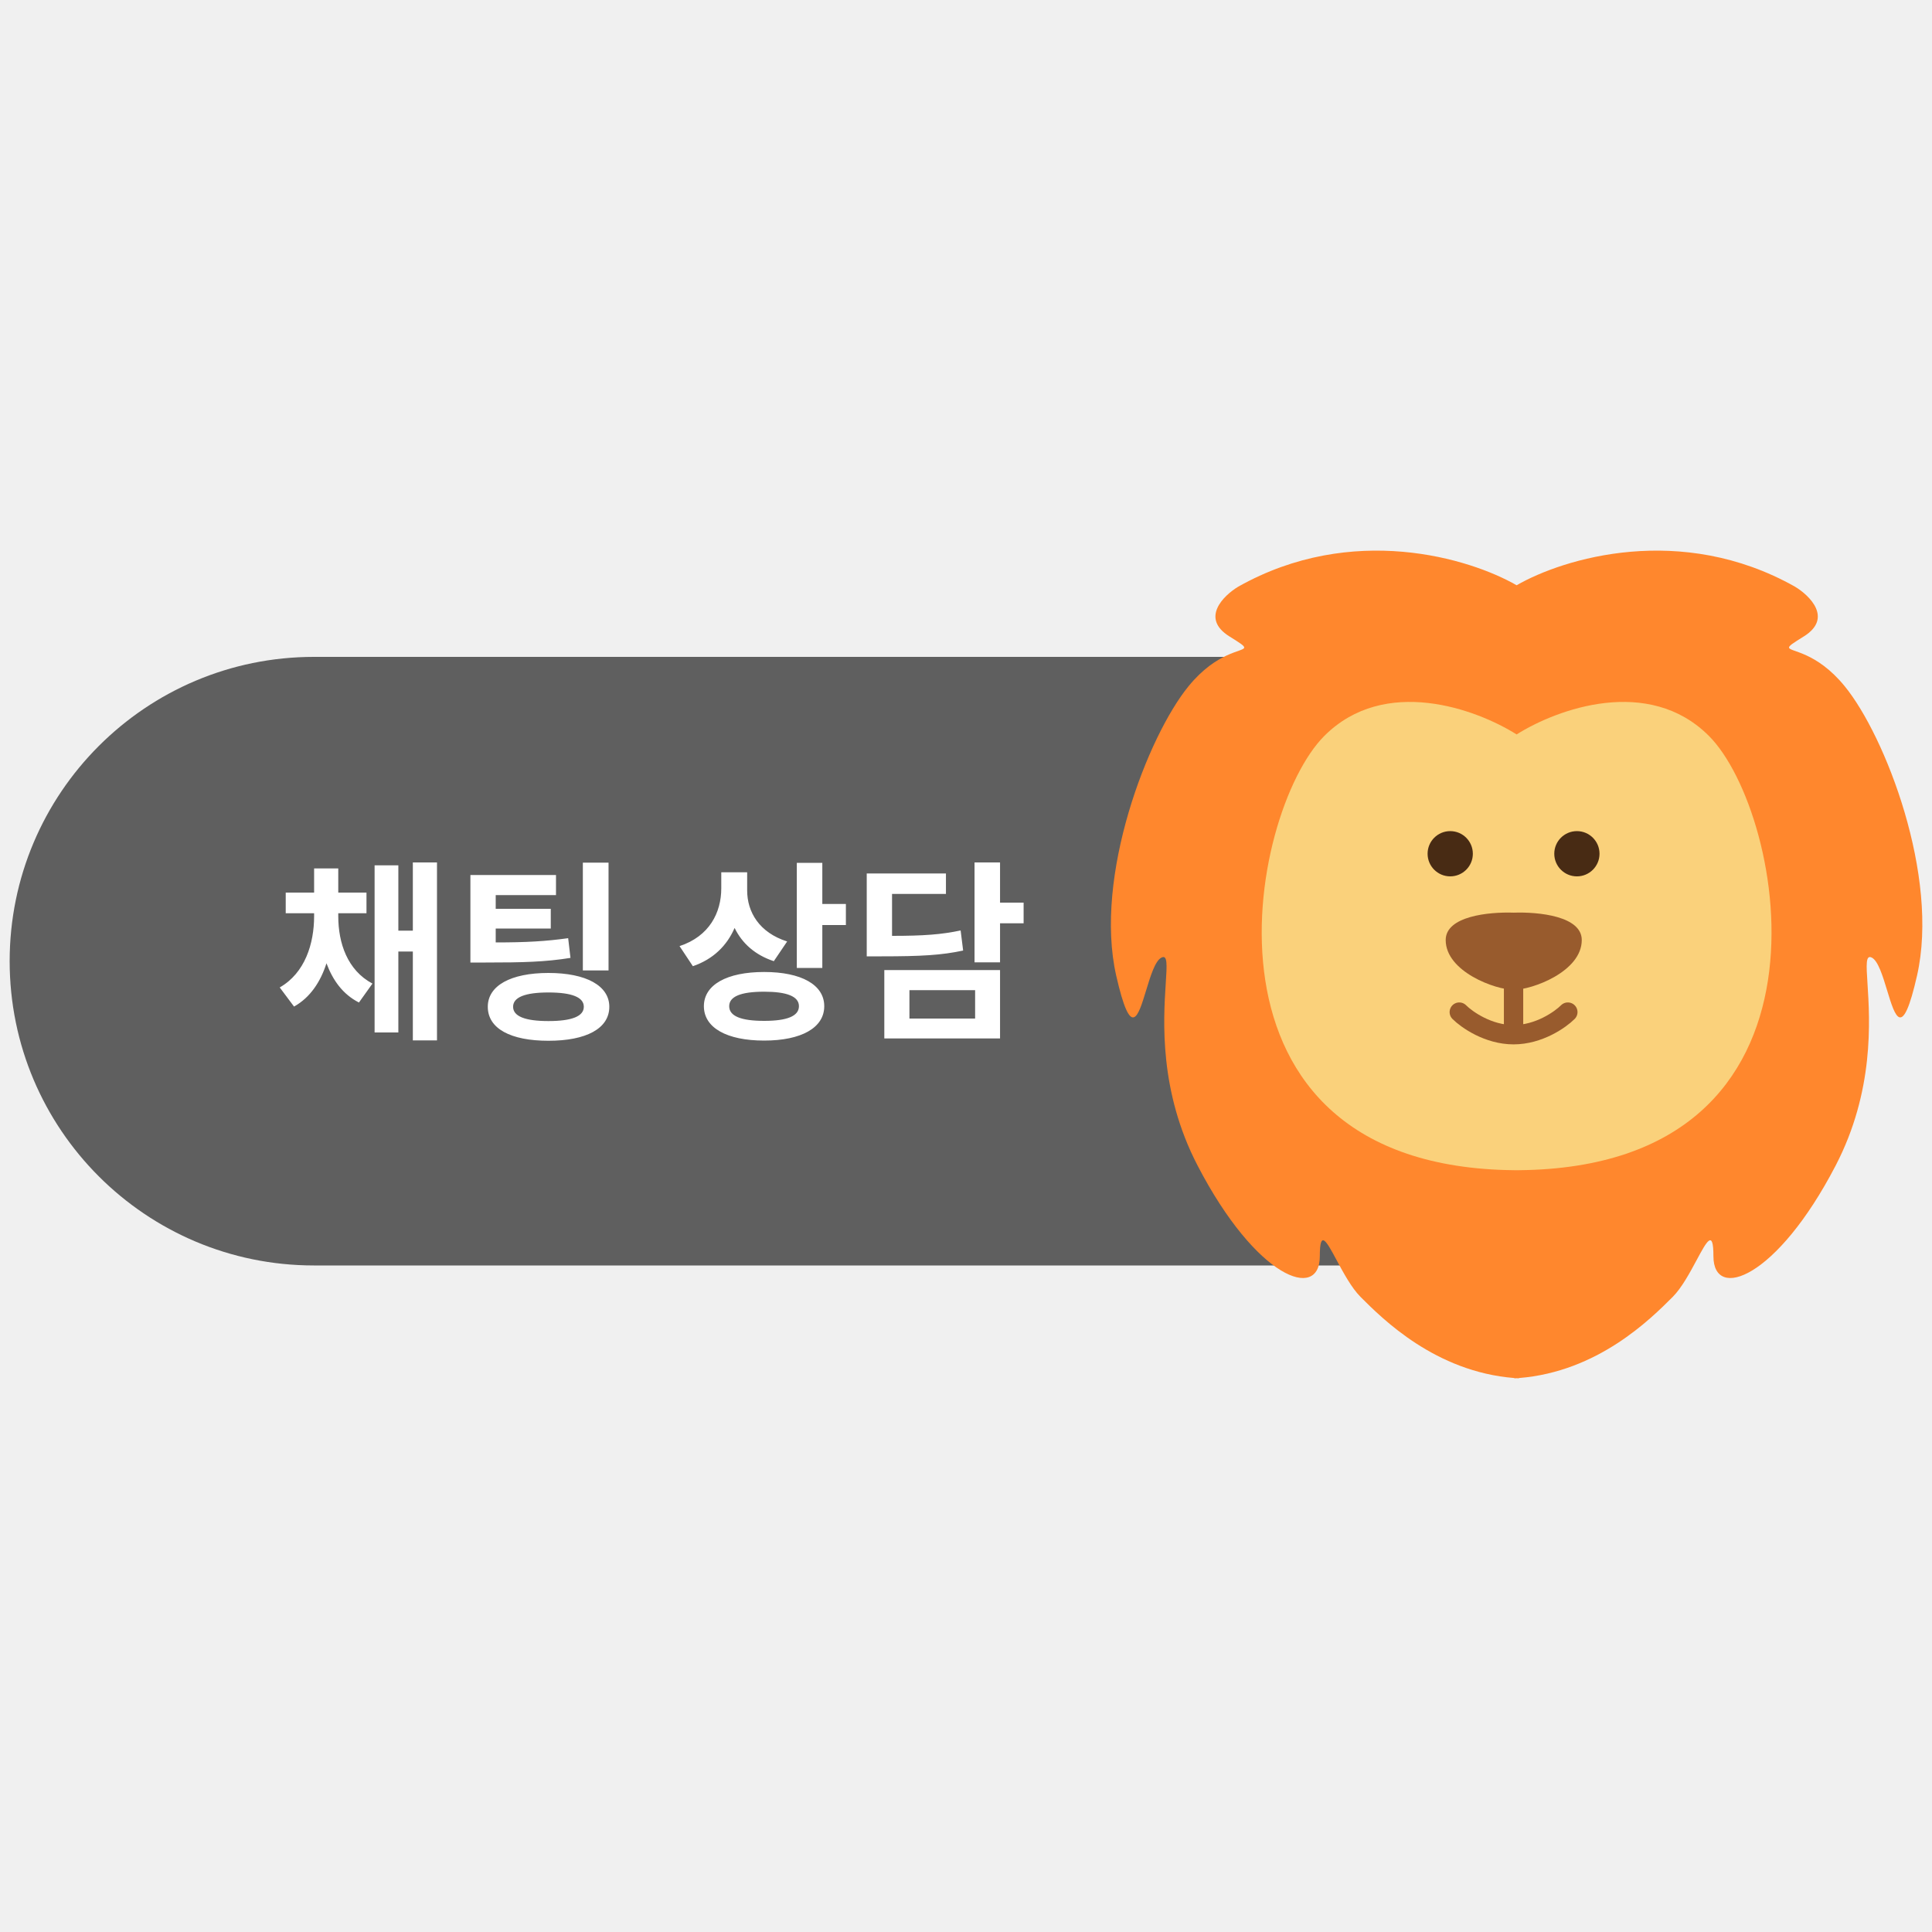
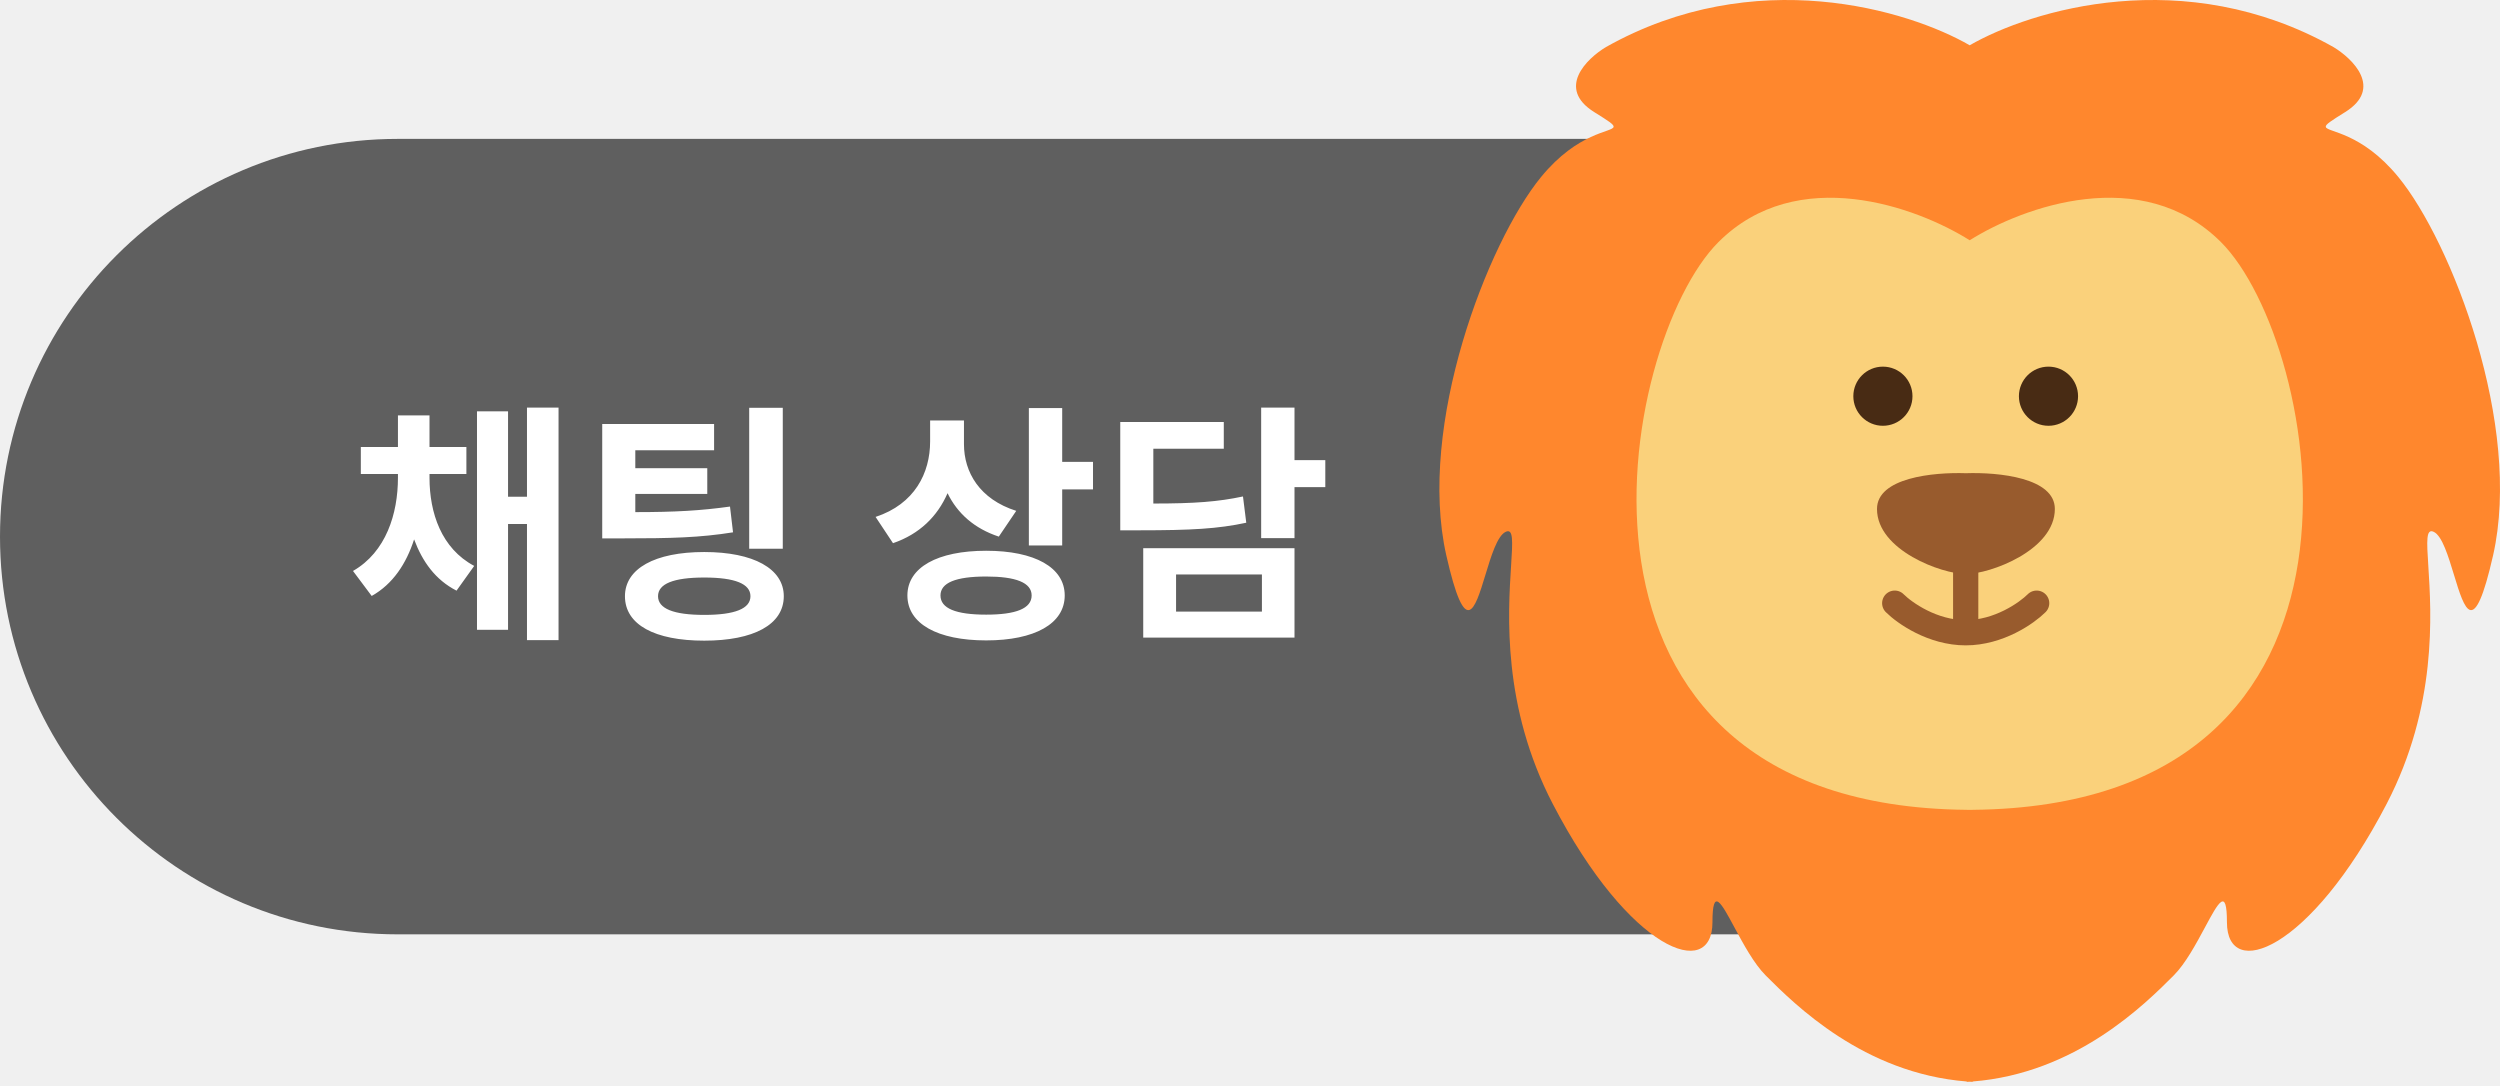
- <svg xmlns="http://www.w3.org/2000/svg" width="200" height="200" viewBox="0 0 200 200" fill="none">
-   <rect x="1" y="68" width="176" height="63" rx="31.5" fill="#5F5F5F" />
-   <path d="M45.237 107.7V89.28H42.737V96.34H41.237V89.58H38.778V106.88H41.237V98.5H42.737V107.7H45.237ZM35.017 94.84V94.54H37.938V92.4H35.017V89.9H32.517V92.4H29.578V94.54H32.517V94.84C32.517 97.68 31.578 100.72 28.957 102.22L30.438 104.2C32.117 103.26 33.178 101.64 33.797 99.72C34.458 101.48 35.477 102.92 37.157 103.78L38.557 101.82C35.958 100.44 35.017 97.62 35.017 94.84ZM60.336 100.46H62.996V89.3H60.336V100.46ZM59.056 99.16L58.816 97.12C56.516 97.44 54.516 97.56 51.316 97.56V96.12H57.016V94.08H51.316V92.66H57.556V90.58H48.696V99.64H50.276C54.176 99.64 56.436 99.58 59.056 99.16ZM56.776 100.72C52.856 100.72 50.496 102.04 50.496 104.22C50.496 106.48 52.856 107.74 56.776 107.74C60.676 107.74 63.076 106.48 63.076 104.22C63.076 102.04 60.676 100.72 56.776 100.72ZM56.776 105.7C54.336 105.7 53.116 105.2 53.116 104.22C53.116 103.24 54.336 102.74 56.776 102.74C59.216 102.74 60.436 103.24 60.436 104.22C60.436 105.2 59.216 105.7 56.776 105.7ZM87.566 95.76V93.58H85.126V89.32H82.486V100.2H85.126V95.76H87.566ZM80.106 99.5L81.486 97.46C78.586 96.54 77.346 94.4 77.346 92.18V90.3H74.666V91.96C74.666 94.46 73.446 96.92 70.346 97.94L71.726 100.02C73.826 99.3 75.246 97.9 76.046 96.06C76.826 97.66 78.166 98.86 80.106 99.5ZM79.106 100.62C75.246 100.62 72.866 101.94 72.866 104.16C72.866 106.4 75.246 107.72 79.106 107.72C82.946 107.72 85.326 106.4 85.326 104.16C85.326 101.94 82.946 100.62 79.106 100.62ZM79.106 105.68C76.686 105.68 75.486 105.18 75.486 104.16C75.486 103.16 76.686 102.66 79.106 102.66C81.446 102.66 82.706 103.14 82.706 104.16C82.706 105.2 81.446 105.68 79.106 105.68ZM103.524 95.58H105.964V93.44H103.524V89.28H100.884V99.62H103.524V95.58ZM99.704 98.4L99.444 96.32C97.464 96.74 95.624 96.88 92.344 96.88V92.54H97.924V90.42H89.724V99H91.264C95.364 99 97.464 98.88 99.704 98.4ZM103.524 100.42H91.544V107.5H103.524V100.42ZM100.944 105.44H94.144V102.5H100.944V105.44Z" fill="white" />
-   <path fill-rule="evenodd" clip-rule="evenodd" d="M157 60.586C161.851 57.789 174.008 54.089 185.803 60.724C187.365 61.66 189.738 64.002 186.74 65.876C185.615 66.579 185.166 66.86 185.202 67.048C185.285 67.487 188.006 67.422 190.955 71.028C195.17 76.179 200.791 90.698 198.449 101.002C196.927 107.698 196.196 105.295 195.357 102.534C194.905 101.047 194.421 99.457 193.765 99.129C193.129 98.81 193.195 99.844 193.322 101.808C193.567 105.622 194.038 112.943 190.019 120.673C183.93 132.381 177.373 134.723 177.373 130.04C177.373 127.211 176.69 128.482 175.633 130.449C174.94 131.738 174.086 133.327 173.158 134.255C170.86 136.553 165.404 142.008 157.234 142.654V142.685C157.156 142.681 157.078 142.676 157 142.671C156.922 142.676 156.844 142.681 156.766 142.685V142.654C148.596 142.008 143.14 136.553 140.842 134.255C139.914 133.327 139.06 131.738 138.367 130.449C137.31 128.482 136.627 127.211 136.627 130.04C136.627 134.723 130.07 132.381 123.981 120.673C119.962 112.943 120.433 105.622 120.678 101.808C120.805 99.844 120.871 98.81 120.235 99.129C119.579 99.457 119.095 101.047 118.643 102.534C117.804 105.295 117.073 107.698 115.551 101.002C113.209 90.698 118.83 76.179 123.045 71.028C125.994 67.422 128.715 67.487 128.798 67.048C128.834 66.86 128.385 66.579 127.26 65.876C124.262 64.002 126.635 61.66 128.196 60.724C139.992 54.089 152.149 57.789 157 60.586Z" fill="#FF872D" />
-   <path fill-rule="evenodd" clip-rule="evenodd" d="M157 76.029C152.812 73.39 143.345 69.929 137.095 76.18C129.169 84.106 122.171 120.811 156.766 121.139V121.141C156.844 121.141 156.923 121.141 157.001 121.141C157.078 121.141 157.156 121.141 157.234 121.141V121.139C191.829 120.811 184.831 84.106 176.905 76.18C170.655 69.929 161.188 73.39 157 76.029Z" fill="#FAD17B" />
-   <circle cx="150.126" cy="88.379" r="2.342" fill="#482B14" />
-   <circle cx="163.24" cy="88.379" r="2.342" fill="#482B14" />
-   <path fill-rule="evenodd" clip-rule="evenodd" d="M156.701 94.478C159.302 94.39 163.744 94.837 163.744 97.31C163.744 100.588 158.592 102.462 156.719 102.462C156.713 102.462 156.707 102.462 156.701 102.462C156.695 102.462 156.689 102.462 156.683 102.462C154.81 102.462 149.658 100.588 149.658 97.31C149.658 94.837 154.099 94.391 156.701 94.478Z" fill="#985B2D" />
-   <path d="M156.683 101.493V106.177" stroke="#985B2D" stroke-width="2" stroke-linecap="round" />
-   <path d="M151.063 104.772C151.844 105.552 154.06 107.113 156.683 107.113C159.306 107.113 161.523 105.552 162.303 104.772" stroke="#985B2D" stroke-width="2" stroke-linecap="round" />
+ <svg xmlns="http://www.w3.org/2000/svg" width="198" height="86" viewBox="0 0 198 86" fill="none">
+   <rect y="11" width="176" height="63" rx="31.5" fill="#5F5F5F" />
+   <path d="M44.237 50.7V32.28H41.737V39.34H40.237V32.58H37.778V49.88H40.237V41.5H41.737V50.7H44.237ZM34.017 37.84V37.54H36.938V35.4H34.017V32.9H31.517V35.4H28.578V37.54H31.517V37.84C31.517 40.68 30.578 43.72 27.957 45.22L29.438 47.2C31.117 46.26 32.178 44.64 32.797 42.72C33.458 44.48 34.477 45.92 36.157 46.78L37.557 44.82C34.958 43.44 34.017 40.62 34.017 37.84ZM59.336 43.46H61.996V32.3H59.336V43.46ZM58.056 42.16L57.816 40.12C55.516 40.44 53.516 40.56 50.316 40.56V39.12H56.016V37.08H50.316V35.66H56.556V33.58H47.696V42.64H49.276C53.176 42.64 55.436 42.58 58.056 42.16ZM55.776 43.72C51.856 43.72 49.496 45.04 49.496 47.22C49.496 49.48 51.856 50.74 55.776 50.74C59.676 50.74 62.076 49.48 62.076 47.22C62.076 45.04 59.676 43.72 55.776 43.72ZM55.776 48.7C53.336 48.7 52.116 48.2 52.116 47.22C52.116 46.24 53.336 45.74 55.776 45.74C58.216 45.74 59.436 46.24 59.436 47.22C59.436 48.2 58.216 48.7 55.776 48.7ZM86.566 38.76V36.58H84.126V32.32H81.486V43.2H84.126V38.76H86.566ZM79.106 42.5L80.486 40.46C77.586 39.54 76.346 37.4 76.346 35.18V33.3H73.666V34.96C73.666 37.46 72.446 39.92 69.346 40.94L70.726 43.02C72.826 42.3 74.246 40.9 75.046 39.06C75.826 40.66 77.166 41.86 79.106 42.5ZM78.106 43.62C74.246 43.62 71.866 44.94 71.866 47.16C71.866 49.4 74.246 50.72 78.106 50.72C81.946 50.72 84.326 49.4 84.326 47.16C84.326 44.94 81.946 43.62 78.106 43.62ZM78.106 48.68C75.686 48.68 74.486 48.18 74.486 47.16C74.486 46.16 75.686 45.66 78.106 45.66C80.446 45.66 81.706 46.14 81.706 47.16C81.706 48.2 80.446 48.68 78.106 48.68ZM102.524 38.58H104.964V36.44H102.524V32.28H99.884V42.62H102.524V38.58ZM98.704 41.4L98.444 39.32C96.464 39.74 94.624 39.88 91.344 39.88V35.54H96.924V33.42H88.724V42H90.264C94.364 42 96.464 41.88 98.704 41.4ZM102.524 43.42H90.544V50.5H102.524V43.42ZM99.944 48.44H93.144V45.5H99.944V48.44Z" fill="white" />
+   <path fill-rule="evenodd" clip-rule="evenodd" d="M156 3.586C160.851 0.789 173.008 -2.911 184.803 3.724C186.365 4.661 188.738 7.002 185.74 8.876C184.615 9.579 184.166 9.86 184.202 10.048C184.285 10.487 187.006 10.422 189.955 14.027C194.17 19.179 199.791 33.698 197.449 44.002C195.927 50.698 195.196 48.295 194.357 45.535C193.905 44.047 193.421 42.456 192.765 42.129C192.129 41.81 192.195 42.844 192.322 44.808C192.567 48.622 193.038 55.943 189.019 63.673C182.93 75.381 176.373 77.723 176.373 73.04C176.373 70.211 175.69 71.482 174.633 73.449C173.94 74.738 173.086 76.327 172.158 77.255C169.86 79.553 164.404 85.008 156.234 85.654V85.685C156.156 85.681 156.078 85.676 156 85.671C155.922 85.676 155.844 85.681 155.766 85.685V85.654C147.596 85.008 142.14 79.553 139.842 77.255C138.914 76.327 138.06 74.738 137.367 73.449C136.31 71.482 135.627 70.211 135.627 73.04C135.627 77.723 129.07 75.381 122.981 63.673C118.962 55.943 119.433 48.622 119.678 44.808C119.805 42.844 119.871 41.81 119.235 42.129C118.579 42.456 118.095 44.047 117.643 45.535C116.804 48.295 116.073 50.698 114.551 44.002C112.209 33.698 117.83 19.179 122.045 14.027C124.994 10.422 127.715 10.487 127.798 10.048C127.834 9.86 127.385 9.579 126.26 8.876C123.262 7.002 125.635 4.661 127.196 3.724C138.992 -2.911 151.149 0.789 156 3.586Z" fill="#FF872D" />
+   <path fill-rule="evenodd" clip-rule="evenodd" d="M156 19.029C151.812 16.389 142.345 12.929 136.095 19.179C128.169 27.105 121.171 63.811 155.766 64.138V64.141C155.844 64.141 155.923 64.141 156.001 64.14C156.078 64.141 156.156 64.141 156.234 64.141V64.138C190.829 63.811 183.831 27.105 175.905 19.179C169.655 12.929 160.188 16.389 156 19.029Z" fill="#FAD17B" />
+   <circle cx="149.126" cy="31.38" r="2.342" fill="#482B14" />
+   <circle cx="162.24" cy="31.38" r="2.342" fill="#482B14" />
+   <path fill-rule="evenodd" clip-rule="evenodd" d="M155.7 37.478C158.301 37.39 162.744 37.836 162.744 40.309C162.744 43.588 157.592 45.461 155.718 45.461C155.713 45.461 155.707 45.461 155.701 45.461C155.695 45.461 155.689 45.461 155.683 45.461C153.81 45.461 148.658 43.588 148.658 40.31C148.658 37.837 153.099 37.39 155.7 37.478Z" fill="#985B2D" />
+   <path d="M155.683 44.493V49.177" stroke="#985B2D" stroke-width="2" stroke-linecap="round" />
+   <path d="M150.063 47.772C150.844 48.552 153.06 50.113 155.683 50.113C158.306 50.113 160.523 48.552 161.303 47.772" stroke="#985B2D" stroke-width="2" stroke-linecap="round" />
</svg>
